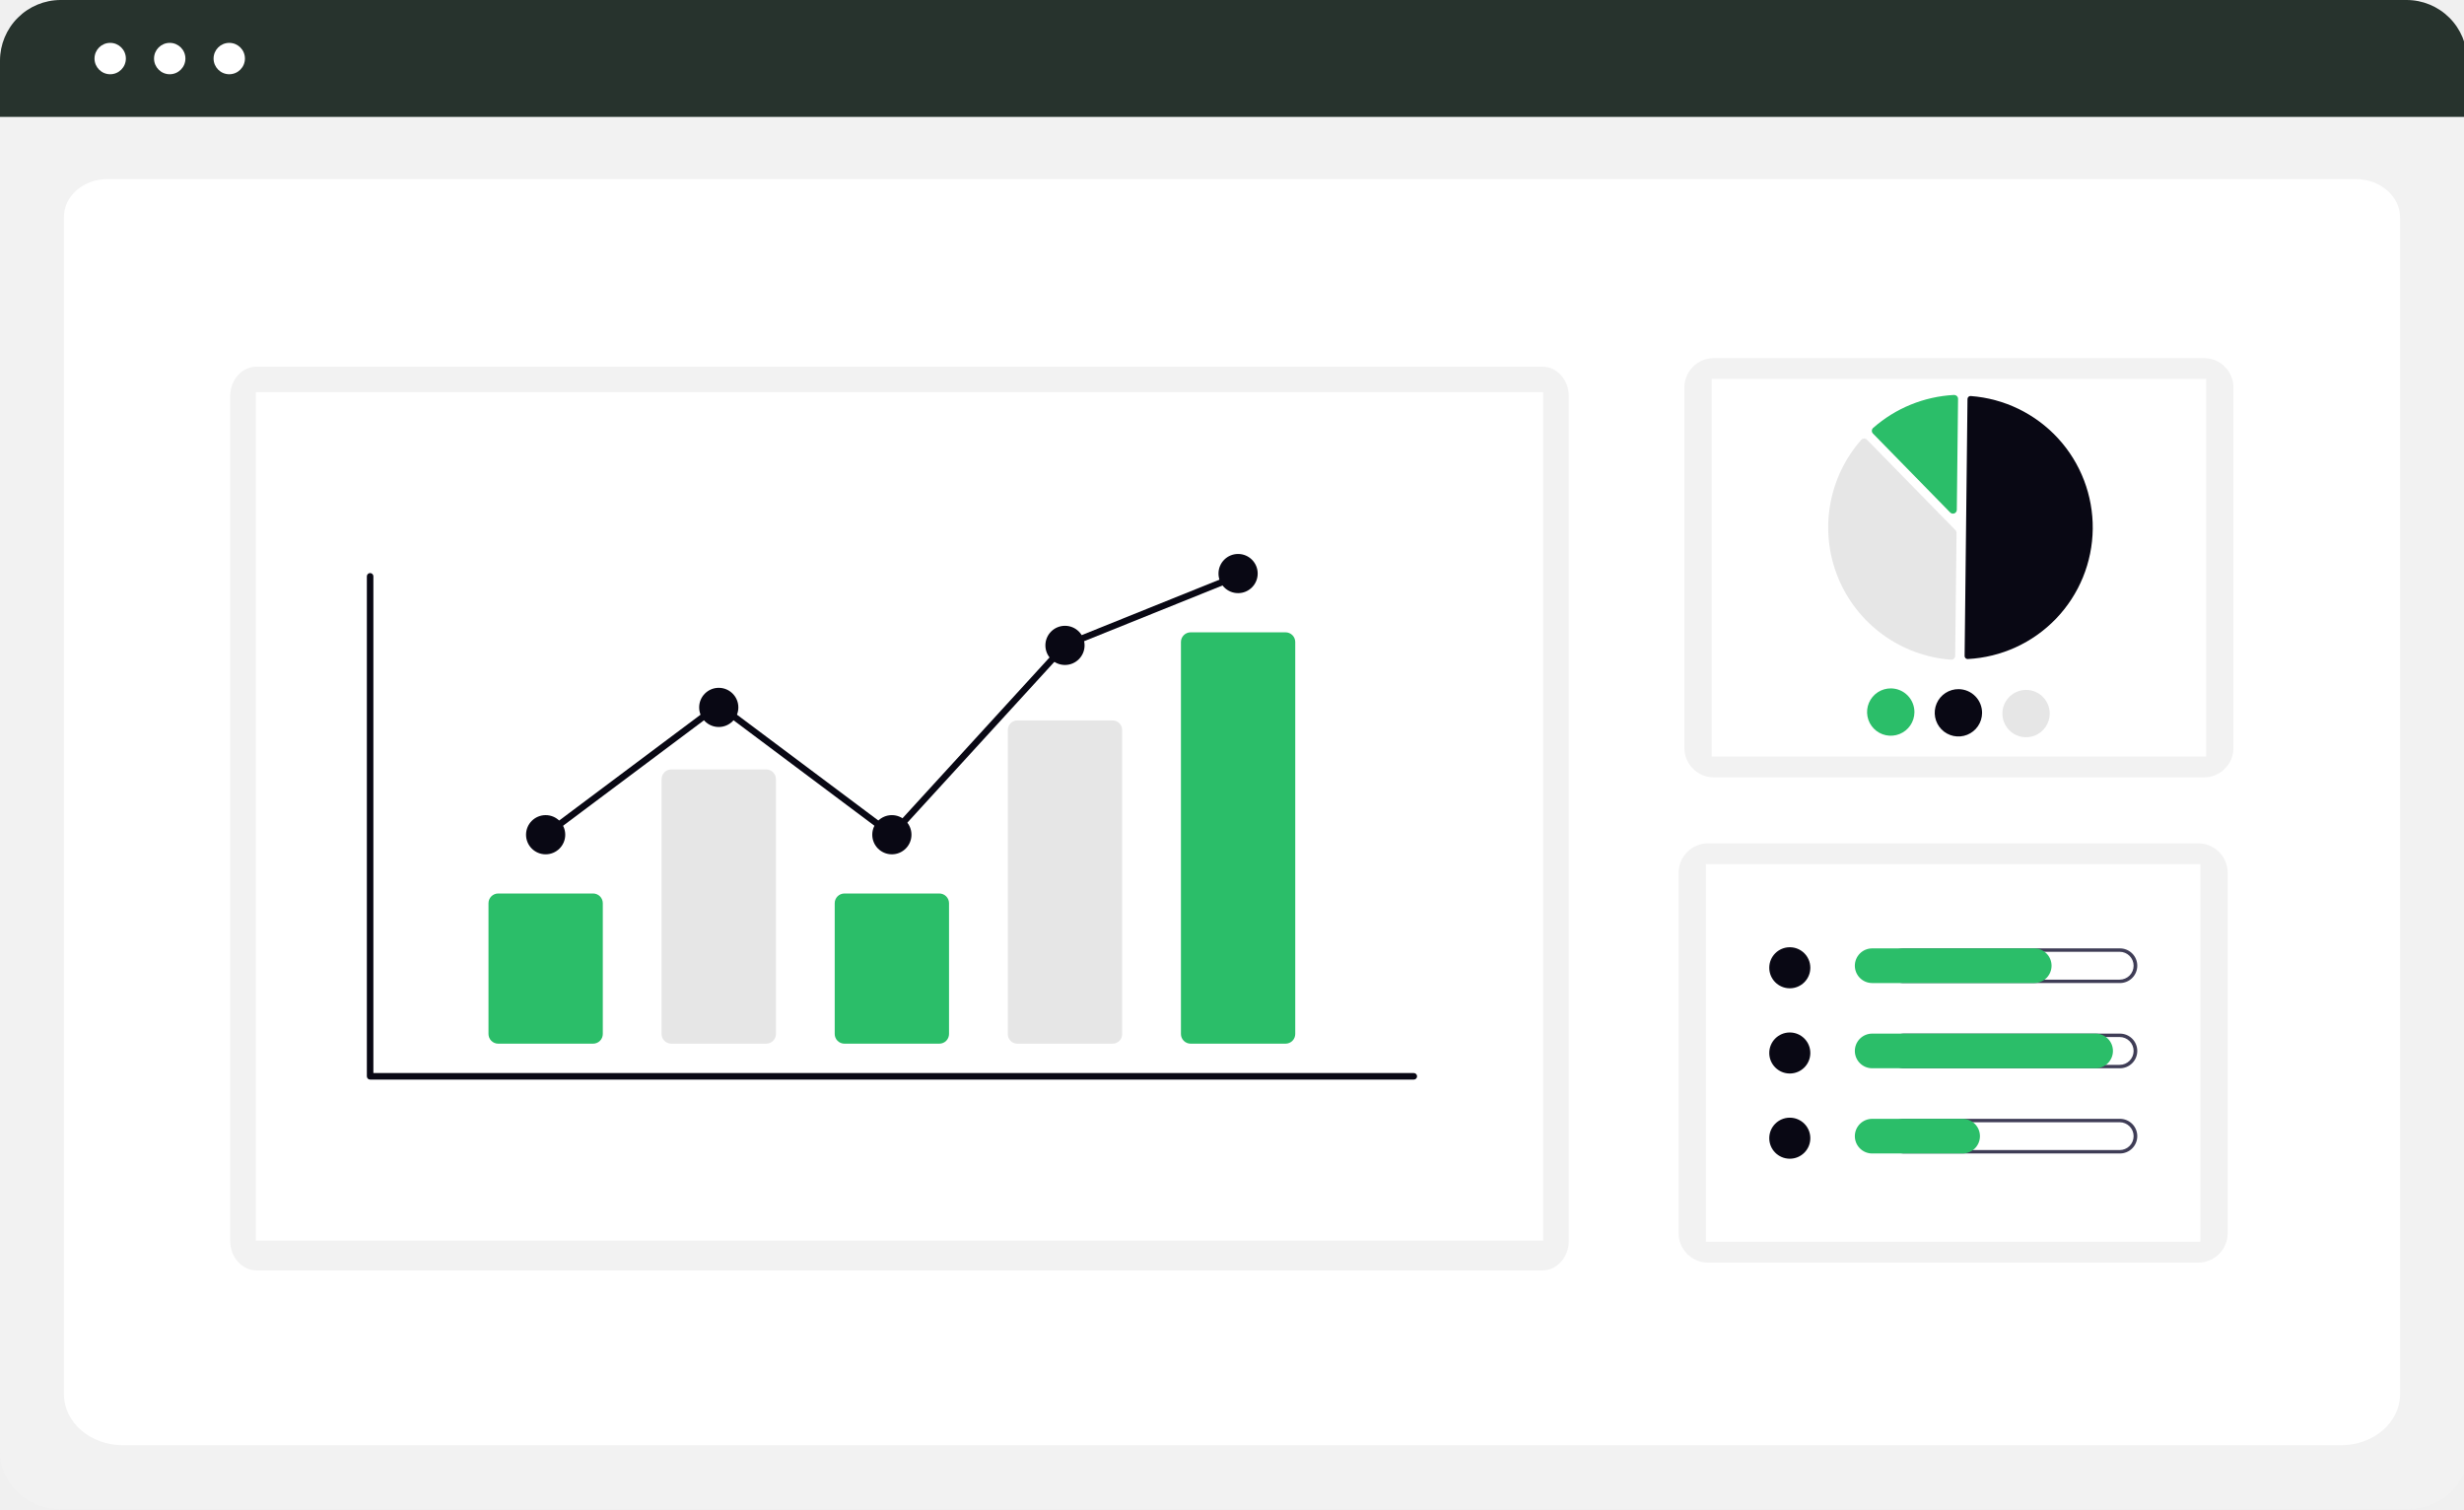
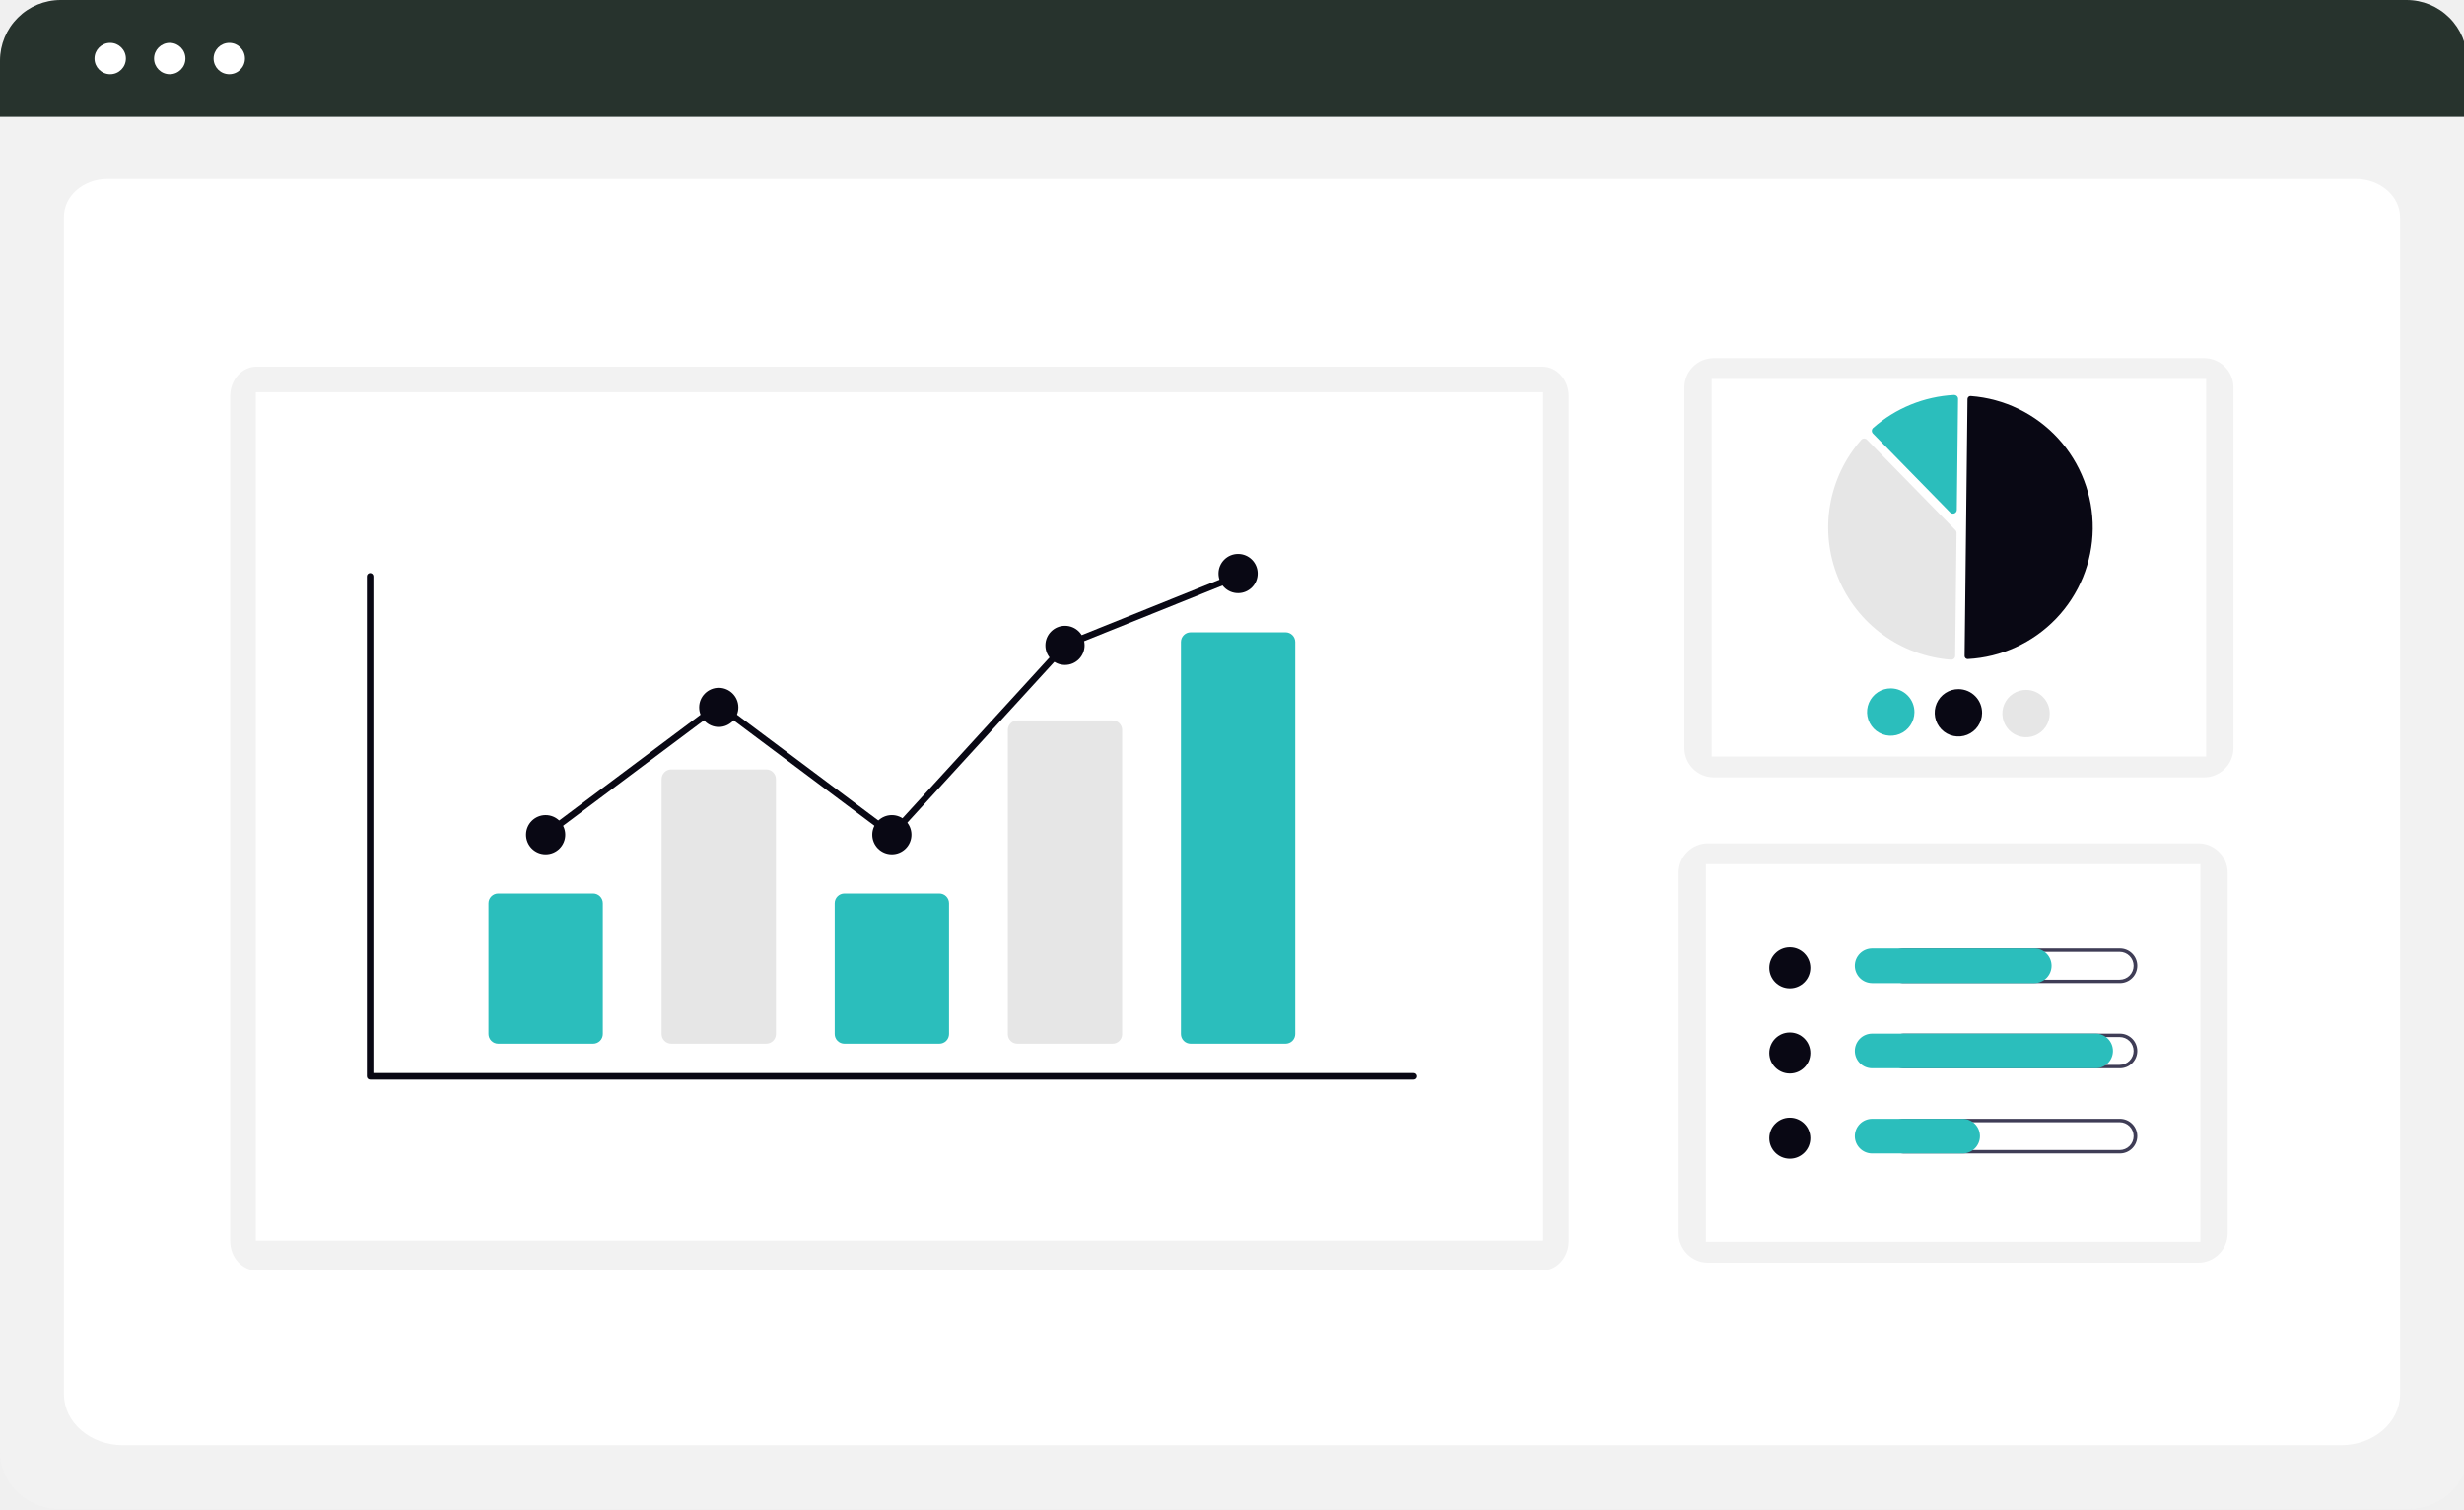
<svg xmlns="http://www.w3.org/2000/svg" width="578" height="354" viewBox="0 0 578 354" fill="none">
-   <g clip-path="url(#clip0_417_185)">
-     <path d="M564.822 354H14.176C10.418 353.995 6.815 352.579 4.157 350.061C1.5 347.543 0.005 344.129 0 340.568V18.842C0.003 16.232 1.098 13.731 3.046 11.886C4.993 10.041 7.633 9.003 10.387 9H568.433C571.235 9.003 573.921 10.059 575.902 11.936C577.883 13.813 578.997 16.358 579 19.012V340.566C578.995 344.127 577.5 347.541 574.843 350.059C572.185 352.577 568.582 353.994 564.824 353.998L564.822 354Z" fill="#F2F2F2" />
-     <path d="M549.167 339H28.833C21.205 339 15 333.646 15 327.065V50.852C15 45.971 19.599 42 25.251 42H552.579C558.329 42 563 46.036 563 50.997V327.065C563.001 333.646 556.795 339 549.167 339Z" fill="white" />
-     <path d="M578.755 27.426H0V14.212C0.006 10.443 1.506 6.83 4.173 4.166C6.839 1.501 10.454 0.003 14.224 0H564.532C568.301 0.003 571.916 1.501 574.582 4.166C577.249 6.83 578.749 10.443 578.755 14.212L578.755 27.426Z" fill="#27332D" />
-     <path d="M25.849 17.413C27.881 17.413 29.528 15.766 29.528 13.734C29.528 11.703 27.881 10.056 25.849 10.056C23.817 10.056 22.17 11.703 22.17 13.734C22.17 15.766 23.817 17.413 25.849 17.413Z" fill="white" />
-     <path d="M39.814 17.413C41.846 17.413 43.493 15.766 43.493 13.734C43.493 11.703 41.846 10.056 39.814 10.056C37.782 10.056 36.135 11.703 36.135 13.734C36.135 15.766 37.782 17.413 39.814 17.413Z" fill="white" />
-     <path d="M53.778 17.413C55.81 17.413 57.457 15.766 57.457 13.734C57.457 11.703 55.81 10.056 53.778 10.056C51.746 10.056 50.099 11.703 50.099 13.734C50.099 15.766 51.746 17.413 53.778 17.413Z" fill="white" />
-     <path d="M517.012 84H402.029C398.214 84 395.122 87.091 395.122 90.904V175.442C395.122 179.255 398.214 182.346 402.029 182.346H517.012C520.827 182.346 523.919 179.255 523.919 175.442V90.904C523.919 87.091 520.827 84 517.012 84Z" fill="#F2F2F2" />
-     <path d="M517.519 88.888H401.522V177.46H517.519V88.888Z" fill="white" />
-     <path d="M461.557 154.589H461.603C469.455 154.178 476.855 150.793 482.299 145.123C487.743 139.453 490.822 131.924 490.91 124.066C490.998 116.208 488.088 108.612 482.773 102.822C477.457 97.032 470.134 93.482 462.294 92.896C462.197 92.888 462.099 92.901 462.007 92.932C461.916 92.964 461.831 93.014 461.76 93.08C461.689 93.145 461.632 93.224 461.593 93.312C461.553 93.4 461.533 93.495 461.532 93.591L460.856 153.876C460.854 154.063 460.927 154.244 461.058 154.377C461.19 154.511 461.369 154.588 461.556 154.59L461.557 154.589Z" fill="#090814" />
-     <path d="M437.302 102.86C437.543 102.863 437.773 102.961 437.941 103.133L458.705 124.357C458.789 124.442 458.855 124.543 458.899 124.653C458.944 124.764 458.966 124.882 458.964 125.001L458.64 153.848C458.639 153.971 458.613 154.094 458.562 154.207C458.512 154.32 458.438 154.421 458.347 154.504C458.255 154.589 458.147 154.654 458.029 154.695C457.911 154.736 457.786 154.752 457.661 154.743C451.888 154.311 446.35 152.278 441.668 148.873C436.987 145.469 433.349 140.827 431.162 135.469C428.975 130.112 428.326 124.251 429.289 118.545C430.251 112.839 432.786 107.514 436.61 103.169C436.692 103.076 436.793 103 436.907 102.947C437.02 102.894 437.143 102.865 437.268 102.861L437.302 102.86Z" fill="#E6E6E6" />
-     <path d="M458.417 92.644C458.649 92.647 458.871 92.738 459.039 92.898C459.128 92.984 459.2 93.087 459.248 93.201C459.296 93.315 459.319 93.438 459.318 93.562L459.026 119.588C459.023 119.767 458.968 119.942 458.867 120.09C458.766 120.237 458.623 120.352 458.457 120.418C458.29 120.485 458.108 120.501 457.933 120.464C457.757 120.427 457.597 120.339 457.472 120.211L439.352 101.691C439.266 101.603 439.199 101.498 439.155 101.383C439.11 101.268 439.09 101.146 439.094 101.023C439.099 100.9 439.129 100.779 439.181 100.668C439.234 100.556 439.309 100.457 439.401 100.376C444.671 95.74 451.352 93.016 458.363 92.644H458.417Z" fill="#2BBE69" />
-     <path d="M449.083 167.087C449.07 168.186 448.733 169.255 448.112 170.162C447.492 171.068 446.616 171.77 445.596 172.179C444.577 172.588 443.458 172.685 442.383 172.459C441.308 172.233 440.324 171.693 439.556 170.908C438.788 170.122 438.27 169.127 438.068 168.048C437.865 166.968 437.988 165.853 438.42 164.844C438.852 163.834 439.573 162.975 440.494 162.375C441.414 161.775 442.492 161.462 443.591 161.474C445.064 161.491 446.47 162.091 447.5 163.144C448.53 164.197 449.099 165.615 449.083 167.087Z" fill="#2BBE69" />
-     <path d="M464.953 167.264C464.941 168.362 464.603 169.432 463.982 170.338C463.362 171.245 462.486 171.947 461.466 172.356C460.447 172.764 459.329 172.862 458.253 172.636C457.178 172.409 456.194 171.87 455.426 171.084C454.658 170.299 454.14 169.304 453.938 168.225C453.735 167.145 453.858 166.03 454.29 165.02C454.722 164.011 455.443 163.151 456.364 162.552C457.284 161.952 458.362 161.638 459.461 161.651C460.934 161.667 462.34 162.268 463.37 163.321C464.4 164.373 464.969 165.792 464.953 167.264Z" fill="#090814" />
-     <path d="M480.822 167.442C480.81 168.54 480.472 169.61 479.852 170.516C479.231 171.422 478.356 172.124 477.336 172.533C476.316 172.942 475.198 173.04 474.123 172.813C473.048 172.587 472.064 172.047 471.296 171.262C470.528 170.477 470.01 169.482 469.807 168.402C469.605 167.323 469.728 166.208 470.159 165.198C470.591 164.188 471.313 163.329 472.234 162.729C473.154 162.13 474.232 161.816 475.33 161.828C476.803 161.845 478.209 162.446 479.239 163.499C480.269 164.551 480.839 165.97 480.822 167.442Z" fill="#E6E6E6" />
-     <path d="M515.656 197.824H400.673C396.859 197.824 393.766 200.915 393.766 204.728V289.266C393.766 293.079 396.859 296.17 400.673 296.17H515.656C519.471 296.17 522.564 293.079 522.564 289.266V204.728C522.564 200.915 519.471 197.824 515.656 197.824Z" fill="#F2F2F2" />
-     <path d="M516.163 202.712H400.166V291.284H516.163V202.712Z" fill="white" />
-     <path d="M419.847 231.821C422.507 231.821 424.663 229.666 424.663 227.008C424.663 224.349 422.507 222.194 419.847 222.194C417.187 222.194 415.031 224.349 415.031 227.008C415.031 229.666 417.187 231.821 419.847 231.821Z" fill="#090814" />
-     <path d="M497.232 223.261C498.098 223.261 498.929 223.605 499.542 224.217C500.154 224.83 500.498 225.66 500.498 226.526C500.498 227.392 500.154 228.222 499.542 228.834C498.929 229.446 498.098 229.79 497.232 229.79H446.577C445.711 229.79 444.88 229.446 444.267 228.834C443.655 228.222 443.311 227.392 443.311 226.526C443.311 225.66 443.655 224.83 444.267 224.217C444.88 223.605 445.711 223.261 446.577 223.261H497.232ZM497.232 222.461H446.577C446.038 222.454 445.503 222.553 445.003 222.754C444.502 222.954 444.047 223.252 443.663 223.631C443.279 224.009 442.974 224.459 442.766 224.956C442.558 225.453 442.451 225.987 442.451 226.525C442.451 227.064 442.558 227.598 442.766 228.094C442.974 228.591 443.279 229.042 443.663 229.42C444.047 229.798 444.502 230.097 445.003 230.297C445.503 230.498 446.038 230.597 446.577 230.589H497.232C497.771 230.597 498.306 230.498 498.806 230.297C499.307 230.097 499.762 229.798 500.146 229.42C500.53 229.042 500.835 228.591 501.043 228.094C501.251 227.598 501.358 227.064 501.358 226.525C501.358 225.987 501.251 225.453 501.043 224.956C500.835 224.459 500.53 224.009 500.146 223.631C499.762 223.252 499.307 222.954 498.806 222.754C498.306 222.553 497.771 222.454 497.232 222.461Z" fill="#3F3D56" />
-     <path d="M477.244 230.591H439.112C438.044 230.575 437.025 230.14 436.275 229.38C435.525 228.619 435.104 227.595 435.104 226.527C435.104 225.459 435.525 224.434 436.275 223.674C437.025 222.913 438.044 222.478 439.112 222.463H477.244C478.312 222.478 479.331 222.913 480.081 223.674C480.831 224.434 481.251 225.459 481.251 226.527C481.251 227.595 480.831 228.619 480.081 229.38C479.331 230.14 478.312 230.575 477.244 230.591Z" fill="#2BBE69" />
-     <path d="M419.847 251.811C422.507 251.811 424.663 249.656 424.663 246.997C424.663 244.339 422.507 242.184 419.847 242.184C417.187 242.184 415.031 244.339 415.031 246.997C415.031 249.656 417.187 251.811 419.847 251.811Z" fill="#090814" />
-     <path d="M497.232 243.252C498.098 243.252 498.929 243.596 499.541 244.208C500.154 244.82 500.498 245.65 500.498 246.516C500.498 247.382 500.154 248.212 499.541 248.824C498.929 249.437 498.098 249.781 497.232 249.781H446.577C445.71 249.781 444.88 249.437 444.267 248.824C443.655 248.212 443.31 247.382 443.31 246.516C443.31 245.65 443.655 244.82 444.267 244.208C444.88 243.596 445.71 243.252 446.577 243.252H497.232ZM497.232 242.452H446.577C445.509 242.467 444.489 242.902 443.74 243.663C442.99 244.423 442.569 245.448 442.569 246.516C442.569 247.583 442.99 248.608 443.74 249.369C444.489 250.129 445.509 250.564 446.577 250.58H497.232C497.771 250.588 498.306 250.488 498.806 250.288C499.306 250.087 499.762 249.789 500.146 249.411C500.529 249.032 500.834 248.582 501.042 248.085C501.25 247.588 501.358 247.054 501.358 246.516C501.358 245.977 501.25 245.444 501.042 244.947C500.834 244.45 500.529 243.999 500.146 243.621C499.762 243.243 499.306 242.945 498.806 242.744C498.306 242.543 497.771 242.444 497.232 242.452Z" fill="#3F3D56" />
-     <path d="M491.644 250.58H439.112C438.044 250.565 437.025 250.13 436.275 249.369C435.525 248.609 435.104 247.584 435.104 246.516C435.104 245.448 435.525 244.424 436.275 243.663C437.025 242.903 438.044 242.468 439.112 242.452H491.644C492.712 242.468 493.731 242.903 494.481 243.663C495.231 244.424 495.651 245.448 495.651 246.516C495.651 247.584 495.231 248.609 494.481 249.369C493.731 250.13 492.712 250.565 491.644 250.58Z" fill="#2BBE69" />
-     <path d="M419.847 271.799C422.507 271.799 424.663 269.644 424.663 266.985C424.663 264.327 422.507 262.172 419.847 262.172C417.187 262.172 415.031 264.327 415.031 266.985C415.031 269.644 417.187 271.799 419.847 271.799Z" fill="#090814" />
-     <path d="M497.232 263.24C498.098 263.24 498.929 263.584 499.541 264.196C500.154 264.808 500.498 265.639 500.498 266.504C500.498 267.37 500.154 268.201 499.541 268.813C498.929 269.425 498.098 269.769 497.232 269.769H446.577C445.71 269.769 444.88 269.425 444.267 268.813C443.655 268.201 443.31 267.37 443.31 266.504C443.31 265.639 443.655 264.808 444.267 264.196C444.88 263.584 445.71 263.24 446.577 263.24H497.232ZM497.232 262.44H446.577C445.509 262.455 444.489 262.89 443.74 263.651C442.99 264.411 442.569 265.436 442.569 266.504C442.569 267.572 442.99 268.596 443.74 269.357C444.489 270.117 445.509 270.552 446.577 270.568H497.232C497.771 270.576 498.306 270.477 498.806 270.276C499.306 270.075 499.762 269.777 500.146 269.399C500.529 269.021 500.834 268.57 501.042 268.073C501.25 267.576 501.358 267.043 501.358 266.504C501.358 265.965 501.25 265.432 501.042 264.935C500.834 264.438 500.529 263.987 500.146 263.609C499.762 263.231 499.306 262.933 498.806 262.732C498.306 262.531 497.771 262.432 497.232 262.44Z" fill="#3F3D56" />
-     <path d="M460.445 270.571H439.112C438.044 270.556 437.025 270.121 436.275 269.36C435.525 268.6 435.104 267.575 435.104 266.507C435.104 265.44 435.525 264.415 436.275 263.654C437.025 262.894 438.044 262.459 439.112 262.443H460.445C461.513 262.459 462.532 262.894 463.282 263.654C464.032 264.415 464.452 265.44 464.452 266.507C464.452 267.575 464.032 268.6 463.282 269.36C462.532 270.121 461.513 270.556 460.445 270.571Z" fill="#2BBE69" />
-     <path d="M361.799 86H60.201C56.776 86 54 89.088 54 92.898V291.102C54 294.912 56.776 298 60.201 298H361.799C365.224 298 368 294.912 368 291.102V92.898C368 89.088 365.224 86 361.799 86Z" fill="#F2F2F2" />
-     <path d="M362 92H60V291H362V92Z" fill="white" />
-     <path d="M331.648 253.235H86.822C86.618 253.235 86.424 253.155 86.28 253.011C86.136 252.868 86.056 252.673 86.056 252.47V135.187C86.056 134.984 86.136 134.789 86.28 134.645C86.424 134.502 86.619 134.421 86.822 134.421C87.025 134.421 87.22 134.502 87.364 134.645C87.507 134.789 87.588 134.984 87.588 135.187V251.705H331.648C331.852 251.705 332.046 251.785 332.19 251.929C332.334 252.073 332.415 252.267 332.415 252.47C332.415 252.674 332.334 252.868 332.19 253.012C332.046 253.156 331.852 253.236 331.648 253.236V253.235Z" fill="#090814" />
-     <path d="M139.13 244.811H116.862C116.259 244.811 115.681 244.571 115.255 244.145C114.828 243.719 114.589 243.141 114.588 242.538V211.858C114.589 211.255 114.828 210.678 115.255 210.251C115.681 209.825 116.259 209.586 116.862 209.585H139.13C139.733 209.586 140.311 209.825 140.738 210.251C141.164 210.678 141.404 211.255 141.404 211.858V242.538C141.404 243.141 141.164 243.719 140.738 244.145C140.311 244.571 139.733 244.811 139.13 244.811Z" fill="#2BBE69" />
-     <path d="M179.743 244.811H157.467C156.864 244.81 156.286 244.571 155.86 244.145C155.433 243.718 155.194 243.141 155.193 242.538V182.757C155.194 182.155 155.433 181.577 155.86 181.151C156.286 180.725 156.864 180.485 157.467 180.484H179.743C180.346 180.485 180.924 180.725 181.35 181.151C181.777 181.577 182.016 182.155 182.017 182.757V242.538C182.016 243.141 181.777 243.718 181.35 244.145C180.924 244.571 180.346 244.81 179.743 244.811Z" fill="#E6E6E6" />
-     <path d="M220.347 244.811H198.079C197.476 244.811 196.898 244.571 196.472 244.145C196.045 243.719 195.805 243.141 195.805 242.538V211.858C195.805 211.255 196.045 210.678 196.472 210.251C196.898 209.825 197.476 209.586 198.079 209.585H220.347C220.95 209.586 221.528 209.825 221.954 210.251C222.381 210.678 222.62 211.255 222.621 211.858V242.538C222.62 243.141 222.381 243.719 221.954 244.145C221.528 244.571 220.95 244.811 220.347 244.811Z" fill="#2BBE69" />
-     <path d="M260.955 244.812H238.687C238.098 244.824 237.528 244.603 237.102 244.196C236.675 243.789 236.428 243.23 236.413 242.642V171.168C236.428 170.579 236.675 170.02 237.102 169.613C237.528 169.206 238.098 168.985 238.687 168.998H260.955C261.545 168.985 262.115 169.206 262.541 169.613C262.967 170.02 263.215 170.579 263.23 171.168V242.641C263.215 243.23 262.967 243.789 262.541 244.195C262.115 244.602 261.545 244.824 260.955 244.811V244.812Z" fill="#E6E6E6" />
-     <path d="M301.563 244.811H279.295C278.692 244.81 278.114 244.571 277.688 244.145C277.261 243.718 277.022 243.141 277.021 242.538V150.595C277.022 149.993 277.261 149.415 277.688 148.989C278.114 148.563 278.692 148.323 279.295 148.322H301.563C302.166 148.323 302.744 148.563 303.171 148.989C303.597 149.415 303.837 149.993 303.837 150.595V242.539C303.837 243.141 303.597 243.719 303.17 244.145C302.744 244.571 302.166 244.81 301.563 244.811Z" fill="#2BBE69" />
-     <path d="M127.995 200.394C130.534 200.394 132.592 198.337 132.592 195.799C132.592 193.262 130.534 191.205 127.995 191.205C125.456 191.205 123.398 193.262 123.398 195.799C123.398 198.337 125.456 200.394 127.995 200.394Z" fill="#090814" />
-     <path d="M168.604 170.529C171.143 170.529 173.201 168.473 173.201 165.935C173.201 163.398 171.143 161.341 168.604 161.341C166.065 161.341 164.007 163.398 164.007 165.935C164.007 168.473 166.065 170.529 168.604 170.529Z" fill="#090814" />
-     <path d="M209.212 200.394C211.751 200.394 213.809 198.337 213.809 195.799C213.809 193.262 211.751 191.205 209.212 191.205C206.674 191.205 204.616 193.262 204.616 195.799C204.616 198.337 206.674 200.394 209.212 200.394Z" fill="#090814" />
-     <path d="M249.821 155.98C252.36 155.98 254.418 153.923 254.418 151.385C254.418 148.848 252.36 146.791 249.821 146.791C247.283 146.791 245.225 148.848 245.225 151.385C245.225 153.923 247.283 155.98 249.821 155.98Z" fill="#090814" />
-     <path d="M290.429 139.131C292.968 139.131 295.026 137.074 295.026 134.537C295.026 131.999 292.968 129.942 290.429 129.942C287.891 129.942 285.833 131.999 285.833 134.537C285.833 137.074 287.891 139.131 290.429 139.131Z" fill="#090814" />
-     <path d="M209.31 196.831L168.606 166.358L128.457 196.414L127.539 195.188L168.606 164.443L209.117 194.771L249.375 150.74L249.536 150.674L290.144 134.321L290.718 135.742L250.271 152.03L209.31 196.831Z" fill="#090814" />
+   <g clip-path="url(#clip0_20_1915)">
+     <mask id="mask0_20_1915" style="mask-type:luminance" maskUnits="userSpaceOnUse" x="0" y="0" width="578" height="354">
+       <path d="M578 0H0V354H578V0Z" fill="white" />
+     </mask>
+     <g mask="url(#mask0_20_1915)">
+       <path d="M564.822 354H14.176C10.418 353.995 6.815 352.579 4.157 350.061C1.5 347.543 0.005 344.129 0 340.568V18.842C0.003 16.232 1.098 13.731 3.046 11.886C4.993 10.041 7.633 9.003 10.387 9H568.433C571.235 9.003 573.921 10.059 575.902 11.936C577.883 13.813 578.997 16.358 579 19.012V340.566C578.995 344.127 577.5 347.541 574.843 350.059C572.185 352.577 568.582 353.994 564.824 353.998L564.822 354Z" fill="#F2F2F2" />
+       <path d="M549.167 339H28.833C21.205 339 15 333.646 15 327.065V50.852C15 45.971 19.599 42 25.251 42H552.579C558.329 42 563 46.036 563 50.997V327.065C563.001 333.646 556.795 339 549.167 339Z" fill="white" />
+       <path d="M578.755 27.426H0V14.212C0.005 10.443 1.506 6.83 4.172 4.166C6.839 1.501 10.453 0.003 14.223 0H564.531C568.3 0.003 571.915 1.501 574.581 4.166C577.248 6.83 578.749 10.443 578.755 14.212V27.426Z" fill="#27332D" />
+       <path d="M25.849 17.413C27.881 17.413 29.528 15.766 29.528 13.734C29.528 11.703 27.881 10.056 25.849 10.056C23.817 10.056 22.17 11.703 22.17 13.734C22.17 15.766 23.817 17.413 25.849 17.413Z" fill="white" />
+       <path d="M39.815 17.413C41.847 17.413 43.494 15.766 43.494 13.734C43.494 11.703 41.847 10.056 39.815 10.056C37.783 10.056 36.136 11.703 36.136 13.734C36.136 15.766 37.783 17.413 39.815 17.413Z" fill="white" />
+       <path d="M53.778 17.413C55.81 17.413 57.457 15.766 57.457 13.734C57.457 11.703 55.81 10.056 53.778 10.056C51.746 10.056 50.099 11.703 50.099 13.734C50.099 15.766 51.746 17.413 53.778 17.413Z" fill="white" />
+       <path d="M517.012 84H402.029C398.214 84 395.122 87.091 395.122 90.904V175.442C395.122 179.255 398.214 182.346 402.029 182.346H517.012C520.827 182.346 523.919 179.255 523.919 175.442V90.904C523.919 87.091 520.827 84 517.012 84Z" fill="#F2F2F2" />
+       <path d="M517.519 88.888H401.522V177.46H517.519V88.888Z" fill="white" />
+       <path d="M461.557 154.589H461.603C469.455 154.178 476.855 150.793 482.299 145.123C487.743 139.453 490.822 131.924 490.91 124.066C490.998 116.208 488.088 108.612 482.773 102.822C477.457 97.032 470.134 93.482 462.294 92.896C462.197 92.888 462.099 92.901 462.007 92.932C461.916 92.964 461.831 93.014 461.76 93.08C461.689 93.145 461.632 93.224 461.593 93.312C461.553 93.4 461.533 93.495 461.532 93.591L460.856 153.876C460.854 154.063 460.927 154.244 461.058 154.377C461.19 154.511 461.369 154.588 461.556 154.59L461.557 154.589Z" fill="#090814" />
+       <path d="M437.302 102.86C437.543 102.863 437.773 102.961 437.941 103.133L458.705 124.357C458.789 124.442 458.855 124.543 458.899 124.653C458.944 124.764 458.966 124.882 458.964 125.001L458.64 153.848C458.639 153.971 458.613 154.094 458.562 154.207C458.512 154.32 458.438 154.421 458.347 154.504C458.255 154.589 458.147 154.654 458.029 154.695C457.911 154.736 457.786 154.752 457.661 154.743C451.888 154.311 446.35 152.278 441.668 148.873C436.987 145.469 433.349 140.827 431.162 135.469C428.975 130.112 428.326 124.251 429.289 118.545C430.251 112.839 432.786 107.514 436.61 103.169C436.692 103.076 436.793 103 436.907 102.947C437.02 102.894 437.143 102.865 437.268 102.861L437.302 102.86Z" fill="#E6E6E6" />
+       <path d="M458.417 92.644C458.649 92.647 458.871 92.738 459.039 92.898C459.128 92.984 459.2 93.087 459.248 93.201C459.296 93.315 459.319 93.438 459.318 93.562L459.026 119.588C459.023 119.767 458.968 119.942 458.867 120.09C458.766 120.237 458.623 120.352 458.457 120.418C458.29 120.485 458.108 120.501 457.933 120.464C457.757 120.427 457.597 120.339 457.472 120.211L439.352 101.691C439.266 101.603 439.199 101.498 439.155 101.383C439.11 101.268 439.09 101.146 439.094 101.023C439.099 100.9 439.129 100.779 439.181 100.668C439.234 100.556 439.309 100.457 439.401 100.376C444.671 95.74 451.352 93.016 458.363 92.644H458.417Z" fill="#2BBEBC" />
+       <path d="M449.083 167.087C449.07 168.186 448.733 169.255 448.112 170.162C447.492 171.068 446.616 171.77 445.596 172.179C444.577 172.588 443.458 172.685 442.383 172.459C441.308 172.233 440.324 171.693 439.556 170.908C438.788 170.122 438.27 169.127 438.068 168.048C437.865 166.968 437.988 165.853 438.42 164.844C438.852 163.834 439.573 162.975 440.494 162.375C441.414 161.775 442.492 161.462 443.591 161.474C445.064 161.491 446.47 162.091 447.5 163.144C448.53 164.197 449.099 165.615 449.083 167.087Z" fill="#2BBEBC" />
+       <path d="M464.953 167.264C464.941 168.362 464.603 169.432 463.982 170.338C463.362 171.245 462.486 171.947 461.466 172.356C460.447 172.764 459.329 172.862 458.253 172.636C457.178 172.409 456.194 171.87 455.426 171.084C454.658 170.299 454.14 169.304 453.938 168.225C453.735 167.145 453.858 166.03 454.29 165.02C454.722 164.011 455.443 163.151 456.364 162.552C457.284 161.952 458.362 161.638 459.461 161.651C460.934 161.667 462.34 162.268 463.37 163.321C464.4 164.373 464.969 165.792 464.953 167.264Z" fill="#090814" />
+       <path d="M480.822 167.442C480.81 168.54 480.472 169.61 479.852 170.516C479.231 171.422 478.356 172.124 477.336 172.533C476.316 172.942 475.198 173.04 474.123 172.813C473.048 172.587 472.064 172.047 471.296 171.262C470.528 170.477 470.01 169.482 469.807 168.402C469.605 167.323 469.728 166.208 470.159 165.198C470.591 164.188 471.313 163.329 472.234 162.729C473.154 162.13 474.232 161.816 475.33 161.828C476.803 161.845 478.209 162.446 479.239 163.499C480.269 164.551 480.839 165.97 480.822 167.442Z" fill="#E6E6E6" />
+       <path d="M515.656 197.824H400.673C396.859 197.824 393.766 200.915 393.766 204.728V289.266C393.766 293.079 396.859 296.17 400.673 296.17H515.656C519.471 296.17 522.564 293.079 522.564 289.266V204.728C522.564 200.915 519.471 197.824 515.656 197.824Z" fill="#F2F2F2" />
+       <path d="M516.163 202.712H400.166V291.284H516.163V202.712Z" fill="white" />
+       <path d="M419.847 231.821C422.507 231.821 424.663 229.666 424.663 227.008C424.663 224.349 422.507 222.194 419.847 222.194C417.187 222.194 415.031 224.349 415.031 227.008C415.031 229.666 417.187 231.821 419.847 231.821Z" fill="#090814" />
+       <path d="M497.232 223.261C498.098 223.261 498.929 223.605 499.542 224.217C500.154 224.83 500.498 225.66 500.498 226.526C500.498 227.392 500.154 228.222 499.542 228.834C498.929 229.446 498.098 229.79 497.232 229.79H446.577C445.711 229.79 444.88 229.446 444.267 228.834C443.655 228.222 443.311 227.392 443.311 226.526C443.311 225.66 443.655 224.83 444.267 224.217C444.88 223.605 445.711 223.261 446.577 223.261H497.232ZM497.232 222.461H446.577C446.038 222.454 445.503 222.553 445.003 222.754C444.502 222.954 444.047 223.252 443.663 223.631C443.279 224.009 442.974 224.459 442.766 224.956C442.558 225.453 442.451 225.987 442.451 226.525C442.451 227.064 442.558 227.598 442.766 228.094C442.974 228.591 443.279 229.042 443.663 229.42C444.047 229.798 444.502 230.097 445.003 230.297C445.503 230.498 446.038 230.597 446.577 230.589H497.232C497.771 230.597 498.306 230.498 498.806 230.297C499.307 230.097 499.762 229.798 500.146 229.42C500.53 229.042 500.835 228.591 501.043 228.094C501.251 227.598 501.358 227.064 501.358 226.525C501.358 225.987 501.251 225.453 501.043 224.956C500.835 224.459 500.53 224.009 500.146 223.631C499.762 223.252 499.307 222.954 498.806 222.754C498.306 222.553 497.771 222.454 497.232 222.461Z" fill="#3F3D56" />
+       <path d="M477.243 230.591H439.112C438.044 230.575 437.025 230.14 436.275 229.38C435.525 228.619 435.104 227.595 435.104 226.527C435.104 225.459 435.525 224.434 436.275 223.674C437.025 222.913 438.044 222.478 439.112 222.463H477.243C478.311 222.478 479.331 222.913 480.081 223.674C480.831 224.434 481.251 225.459 481.251 226.527C481.251 227.595 480.831 228.619 480.081 229.38C479.331 230.14 478.311 230.575 477.243 230.591Z" fill="#2BBEBC" />
+       <path d="M419.847 251.811C422.507 251.811 424.663 249.656 424.663 246.997C424.663 244.339 422.507 242.184 419.847 242.184C417.187 242.184 415.031 244.339 415.031 246.997C415.031 249.656 417.187 251.811 419.847 251.811Z" fill="#090814" />
+       <path d="M497.232 243.252C498.098 243.252 498.929 243.596 499.541 244.208C500.154 244.82 500.498 245.65 500.498 246.516C500.498 247.382 500.154 248.212 499.541 248.824C498.929 249.437 498.098 249.781 497.232 249.781H446.577C445.71 249.781 444.88 249.437 444.267 248.824C443.655 248.212 443.31 247.382 443.31 246.516C443.31 245.65 443.655 244.82 444.267 244.208C444.88 243.596 445.71 243.252 446.577 243.252H497.232ZM497.232 242.452H446.577C445.509 242.467 444.489 242.902 443.74 243.663C442.99 244.423 442.569 245.448 442.569 246.516C442.569 247.583 442.99 248.608 443.74 249.369C444.489 250.129 445.509 250.564 446.577 250.58H497.232C497.771 250.588 498.306 250.488 498.806 250.288C499.306 250.087 499.762 249.789 500.146 249.411C500.529 249.032 500.834 248.582 501.042 248.085C501.25 247.588 501.358 247.054 501.358 246.516C501.358 245.977 501.25 245.444 501.042 244.947C500.834 244.45 500.529 243.999 500.146 243.621C499.762 243.243 499.306 242.945 498.806 242.744C498.306 242.543 497.771 242.444 497.232 242.452Z" fill="#3F3D56" />
+       <path d="M491.644 250.58H439.112C438.044 250.565 437.025 250.13 436.275 249.369C435.525 248.609 435.104 247.584 435.104 246.516C435.104 245.448 435.525 244.424 436.275 243.663C437.025 242.903 438.044 242.468 439.112 242.452H491.644C492.712 242.468 493.73 242.903 494.48 243.663C495.23 244.424 495.651 245.448 495.651 246.516C495.651 247.584 495.23 248.609 494.48 249.369C493.73 250.13 492.712 250.565 491.644 250.58Z" fill="#2BBEBC" />
+       <path d="M419.847 271.799C422.507 271.799 424.663 269.644 424.663 266.985C424.663 264.327 422.507 262.172 419.847 262.172C417.187 262.172 415.031 264.327 415.031 266.985C415.031 269.644 417.187 271.799 419.847 271.799Z" fill="#090814" />
+       <path d="M497.232 263.24C498.098 263.24 498.929 263.584 499.541 264.196C500.154 264.808 500.498 265.639 500.498 266.504C500.498 267.37 500.154 268.201 499.541 268.813C498.929 269.425 498.098 269.769 497.232 269.769H446.577C445.71 269.769 444.88 269.425 444.267 268.813C443.655 268.201 443.31 267.37 443.31 266.504C443.31 265.639 443.655 264.808 444.267 264.196C444.88 263.584 445.71 263.24 446.577 263.24H497.232ZM497.232 262.44H446.577C445.509 262.455 444.489 262.89 443.74 263.651C442.99 264.411 442.569 265.436 442.569 266.504C442.569 267.572 442.99 268.596 443.74 269.357C444.489 270.117 445.509 270.552 446.577 270.568H497.232C497.771 270.576 498.306 270.477 498.806 270.276C499.306 270.075 499.762 269.777 500.146 269.399C500.529 269.021 500.834 268.57 501.042 268.073C501.25 267.576 501.358 267.043 501.358 266.504C501.358 265.965 501.25 265.432 501.042 264.935C500.834 264.438 500.529 263.987 500.146 263.609C499.762 263.231 499.306 262.933 498.806 262.732C498.306 262.531 497.771 262.432 497.232 262.44Z" fill="#3F3D56" />
+       <path d="M460.445 270.571H439.112C438.044 270.556 437.025 270.121 436.275 269.36C435.525 268.6 435.104 267.575 435.104 266.507C435.104 265.44 435.525 264.415 436.275 263.654C437.025 262.894 438.044 262.459 439.112 262.443H460.445C461.513 262.459 462.532 262.894 463.282 263.654C464.032 264.415 464.452 265.44 464.452 266.507C464.452 267.575 464.032 268.6 463.282 269.36C462.532 270.121 461.513 270.556 460.445 270.571Z" fill="#2BBEBC" />
+       <path d="M361.799 86H60.201C56.776 86 54 89.088 54 92.898V291.102C54 294.912 56.776 298 60.201 298H361.799C365.224 298 368 294.912 368 291.102V92.898C368 89.088 365.224 86 361.799 86Z" fill="#F2F2F2" />
+       <path d="M362 92H60V291H362V92Z" fill="white" />
+       <path d="M331.648 253.235H86.822C86.618 253.235 86.424 253.155 86.28 253.011C86.136 252.868 86.056 252.673 86.056 252.47V135.187C86.056 134.984 86.136 134.789 86.28 134.645C86.424 134.502 86.619 134.421 86.822 134.421C87.025 134.421 87.22 134.502 87.364 134.645C87.507 134.789 87.588 134.984 87.588 135.187V251.705H331.648C331.852 251.705 332.046 251.785 332.19 251.929C332.334 252.073 332.415 252.267 332.415 252.47C332.415 252.674 332.334 252.868 332.19 253.012C332.046 253.156 331.852 253.235 331.648 253.235Z" fill="#090814" />
+       <path d="M139.13 244.811H116.862C116.259 244.811 115.681 244.571 115.255 244.145C114.828 243.719 114.589 243.141 114.588 242.538V211.858C114.589 211.255 114.828 210.678 115.255 210.251C115.681 209.825 116.259 209.586 116.862 209.585H139.13C139.733 209.586 140.311 209.825 140.738 210.251C141.164 210.678 141.404 211.255 141.404 211.858V242.538C141.404 243.141 141.164 243.719 140.738 244.145C140.311 244.571 139.733 244.811 139.13 244.811Z" fill="#2BBEBC" />
+       <path d="M179.743 244.811H157.467C156.864 244.81 156.286 244.571 155.86 244.145C155.433 243.718 155.194 243.141 155.193 242.538V182.757C155.194 182.155 155.433 181.577 155.86 181.151C156.286 180.725 156.864 180.485 157.467 180.484H179.743C180.346 180.485 180.924 180.725 181.35 181.151C181.777 181.577 182.016 182.155 182.017 182.757V242.538C182.016 243.141 181.777 243.718 181.35 244.145C180.924 244.571 180.346 244.81 179.743 244.811Z" fill="#E6E6E6" />
+       <path d="M220.347 244.811H198.079C197.476 244.811 196.898 244.571 196.472 244.145C196.045 243.719 195.805 243.141 195.805 242.538V211.858C195.805 211.255 196.045 210.678 196.472 210.251C196.898 209.825 197.476 209.586 198.079 209.585H220.347C220.95 209.586 221.528 209.825 221.954 210.251C222.381 210.678 222.62 211.255 222.621 211.858V242.538C222.62 243.141 222.381 243.719 221.954 244.145C221.528 244.571 220.95 244.811 220.347 244.811Z" fill="#2BBEBC" />
+       <path d="M260.955 244.812H238.687C238.098 244.824 237.528 244.603 237.102 244.196C236.675 243.789 236.428 243.23 236.413 242.642V171.168C236.428 170.579 236.675 170.02 237.102 169.613C237.528 169.206 238.098 168.985 238.687 168.998H260.955C261.545 168.985 262.115 169.206 262.541 169.613C262.967 170.02 263.215 170.579 263.23 171.168V242.641C263.215 243.23 262.967 243.789 262.541 244.195C262.115 244.602 261.545 244.825 260.955 244.812Z" fill="#E6E6E6" />
+       <path d="M301.563 244.811H279.296C278.693 244.81 278.114 244.571 277.688 244.145C277.261 243.718 277.022 243.141 277.021 242.538V150.595C277.022 149.993 277.261 149.415 277.688 148.989C278.114 148.563 278.693 148.323 279.296 148.322H301.563C302.166 148.323 302.744 148.563 303.171 148.989C303.597 149.415 303.837 149.993 303.837 150.595V242.539C303.837 243.141 303.598 243.719 303.171 244.145C302.745 244.571 302.166 244.81 301.563 244.811Z" fill="#2BBEBC" />
+       <path d="M127.995 200.394C130.534 200.394 132.592 198.337 132.592 195.799C132.592 193.262 130.534 191.205 127.995 191.205C125.456 191.205 123.398 193.262 123.398 195.799C123.398 198.337 125.456 200.394 127.995 200.394Z" fill="#090814" />
+       <path d="M168.604 170.529C171.143 170.529 173.201 168.473 173.201 165.935C173.201 163.398 171.143 161.341 168.604 161.341C166.065 161.341 164.007 163.398 164.007 165.935C164.007 168.473 166.065 170.529 168.604 170.529Z" fill="#090814" />
+       <path d="M209.212 200.394C211.751 200.394 213.809 198.337 213.809 195.799C213.809 193.262 211.751 191.205 209.212 191.205C206.674 191.205 204.616 193.262 204.616 195.799C204.616 198.337 206.674 200.394 209.212 200.394Z" fill="#090814" />
+       <path d="M249.821 155.98C252.36 155.98 254.418 153.923 254.418 151.385C254.418 148.848 252.36 146.791 249.821 146.791C247.283 146.791 245.225 148.848 245.225 151.385C245.225 153.923 247.283 155.98 249.821 155.98Z" fill="#090814" />
+       <path d="M290.429 139.131C292.968 139.131 295.026 137.074 295.026 134.537C295.026 131.999 292.968 129.942 290.429 129.942C287.891 129.942 285.833 131.999 285.833 134.537C285.833 137.074 287.891 139.131 290.429 139.131Z" fill="#090814" />
+       <path d="M209.31 196.831L168.606 166.358L128.457 196.414L127.539 195.188L168.606 164.443L209.117 194.771L249.375 150.74L249.536 150.674L290.144 134.321L290.718 135.742L250.271 152.03L209.31 196.831Z" fill="#090814" />
+     </g>
  </g>
  <defs>
-     <clipPath id="clip0_417_185">
+     <clipPath id="clip0_20_1915">
      <rect width="578" height="354" fill="white" />
    </clipPath>
  </defs>
</svg>
